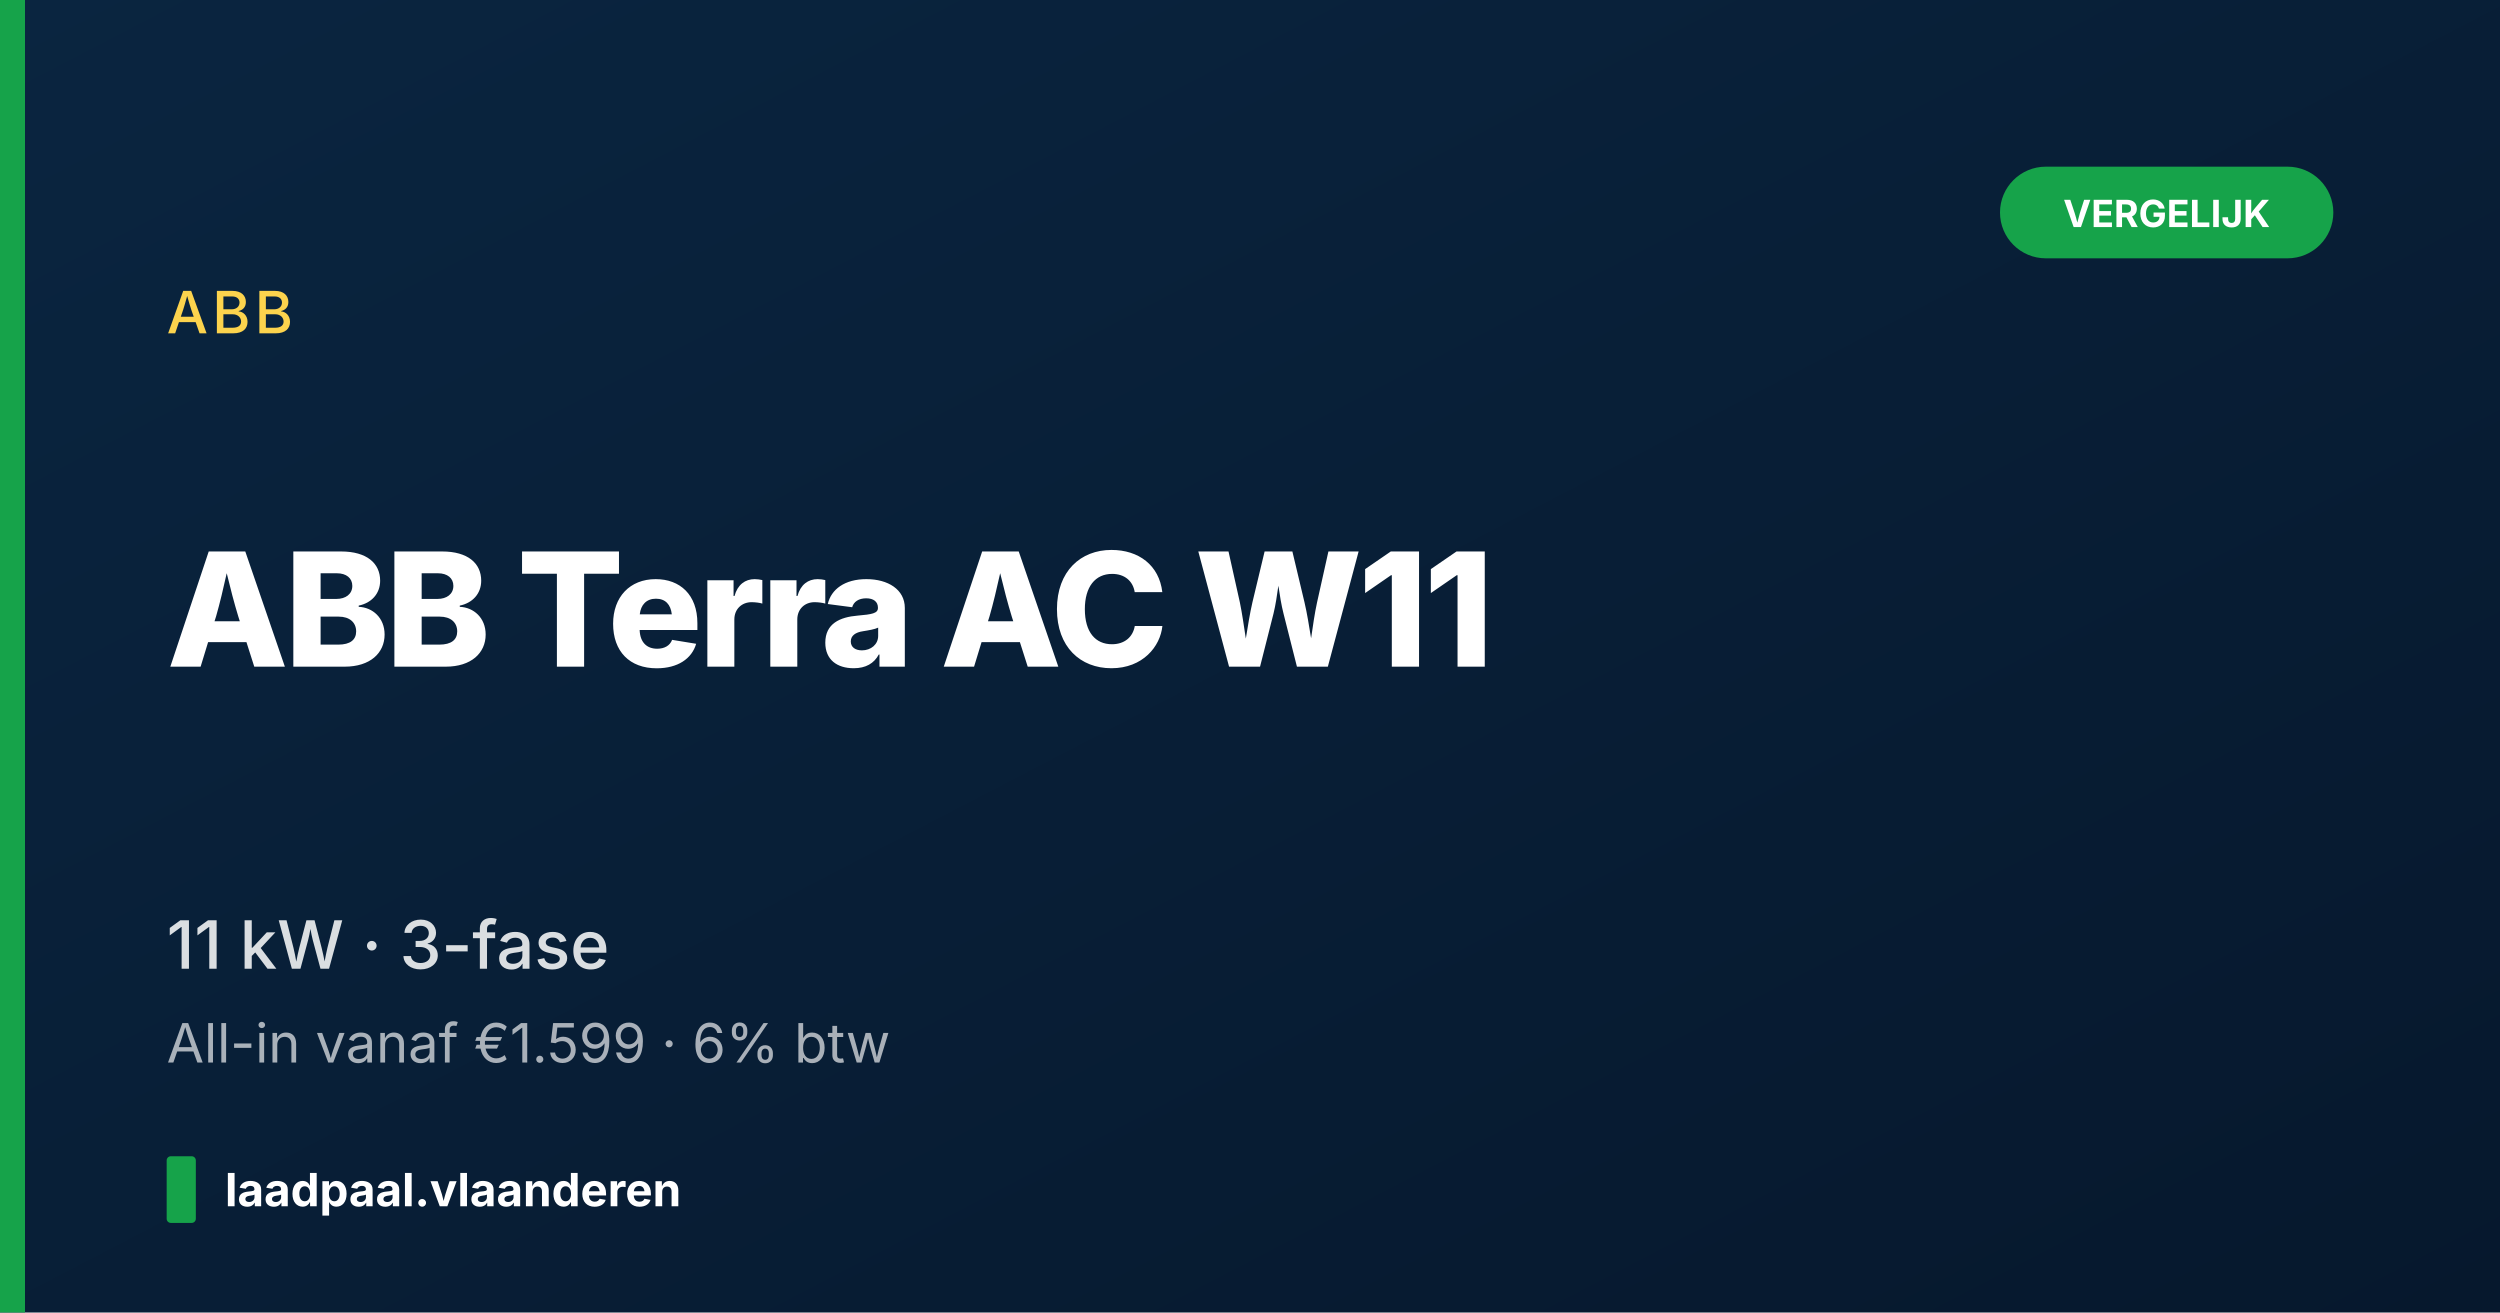
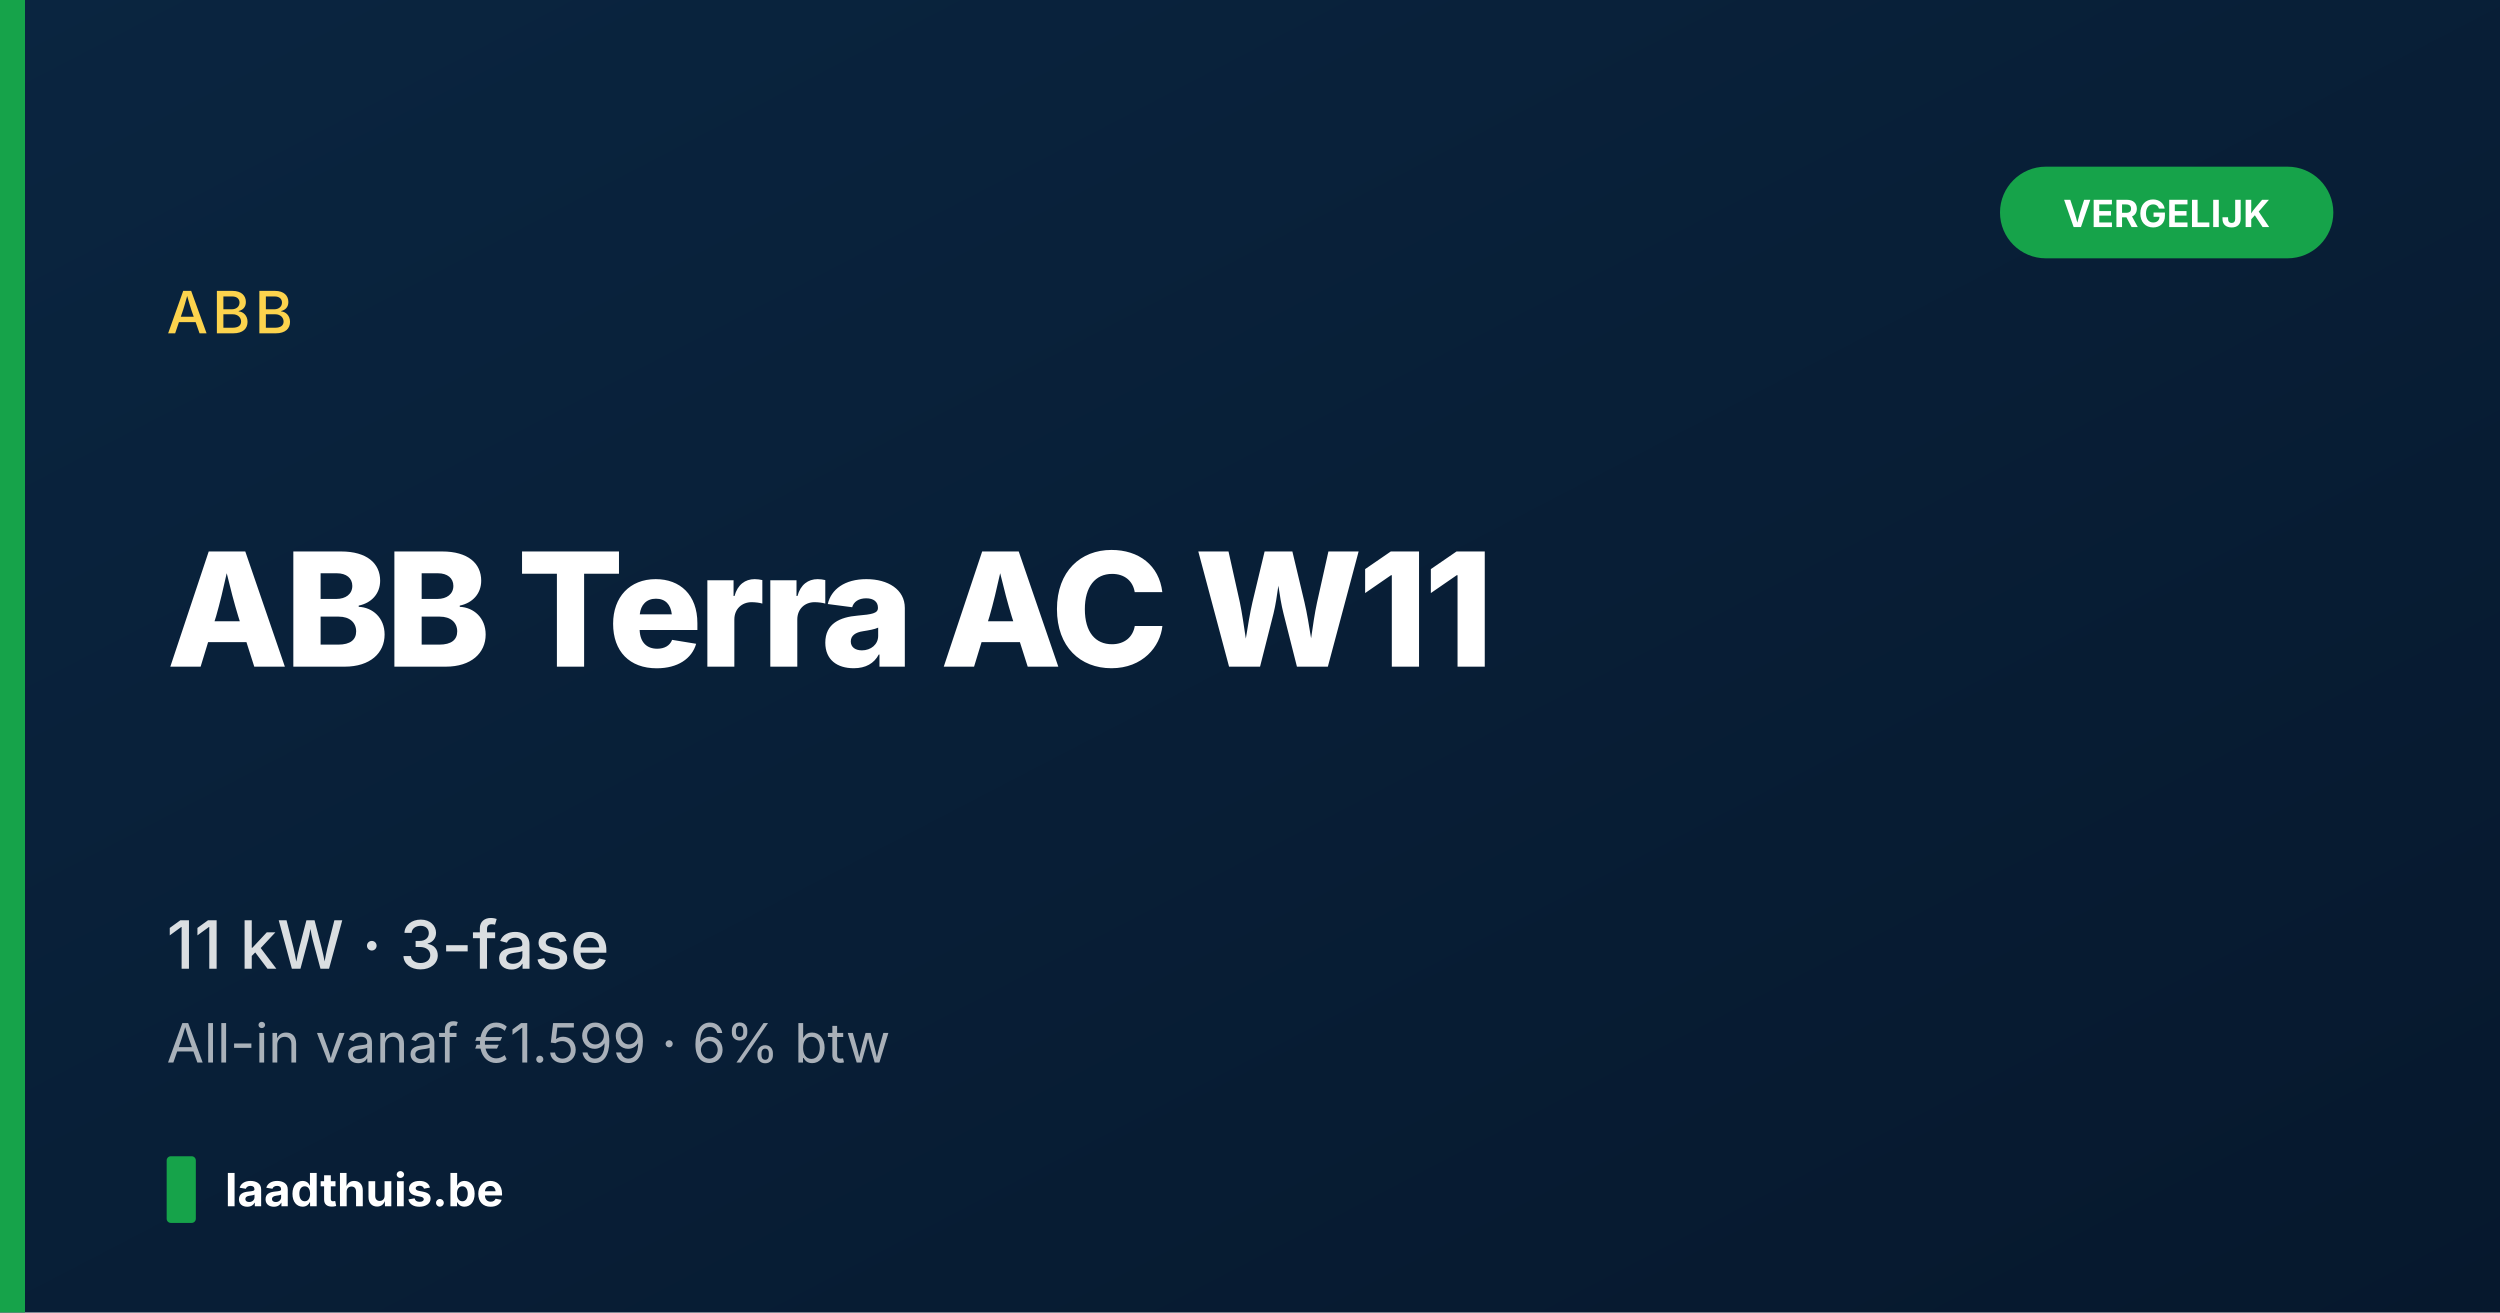
<svg xmlns="http://www.w3.org/2000/svg" width="1200" height="630" viewBox="0 0 1200 630">
  <defs>
    <linearGradient id="bg" x1="0" y1="0" x2="1" y2="1">
      <stop offset="0%" stop-color="#0A2540" />
      <stop offset="100%" stop-color="#06182d" />
    </linearGradient>
  </defs>
  <rect width="1200" height="630" fill="url(#bg)" />
  <rect x="0" y="0" width="12" height="630" fill="#16A34A" />
  <g font-family="Inter, system-ui, -apple-system, sans-serif" fill="white">
    <text x="80" y="160" font-size="28" font-weight="500" fill="#FCD34D" letter-spacing="2">ABB</text>
    <text x="80" y="320" font-size="76" font-weight="800" letter-spacing="-2">
      <tspan x="80" dy="0">ABB Terra AC W11</tspan>
    </text>
    <text x="80" y="465" font-size="32" font-weight="500" opacity="0.85">11 kW · 3-fase</text>
    <text x="80" y="510" font-size="26" font-weight="400" opacity="0.65">All-in vanaf €1.599 · 6% btw</text>
  </g>
  <g transform="translate(80 555)">
    <rect width="14" height="32" rx="2" fill="#16A34A" />
-     <text x="28" y="24" font-family="Inter, system-ui, -apple-system, sans-serif" font-size="22" font-weight="700" fill="white">laadpaal.vlaanderen</text>
+     <text x="28" y="24" font-family="Inter, system-ui, -apple-system, sans-serif" font-size="22" font-weight="700" fill="white">laadthuis.be</text>
  </g>
  <g transform="translate(960 80)">
    <rect width="160" height="44" rx="22" fill="#16A34A" />
    <text x="80" y="29" text-anchor="middle" font-family="Inter, system-ui, -apple-system, sans-serif" font-size="18" font-weight="700" fill="white">VERGELIJK</text>
  </g>
</svg>
